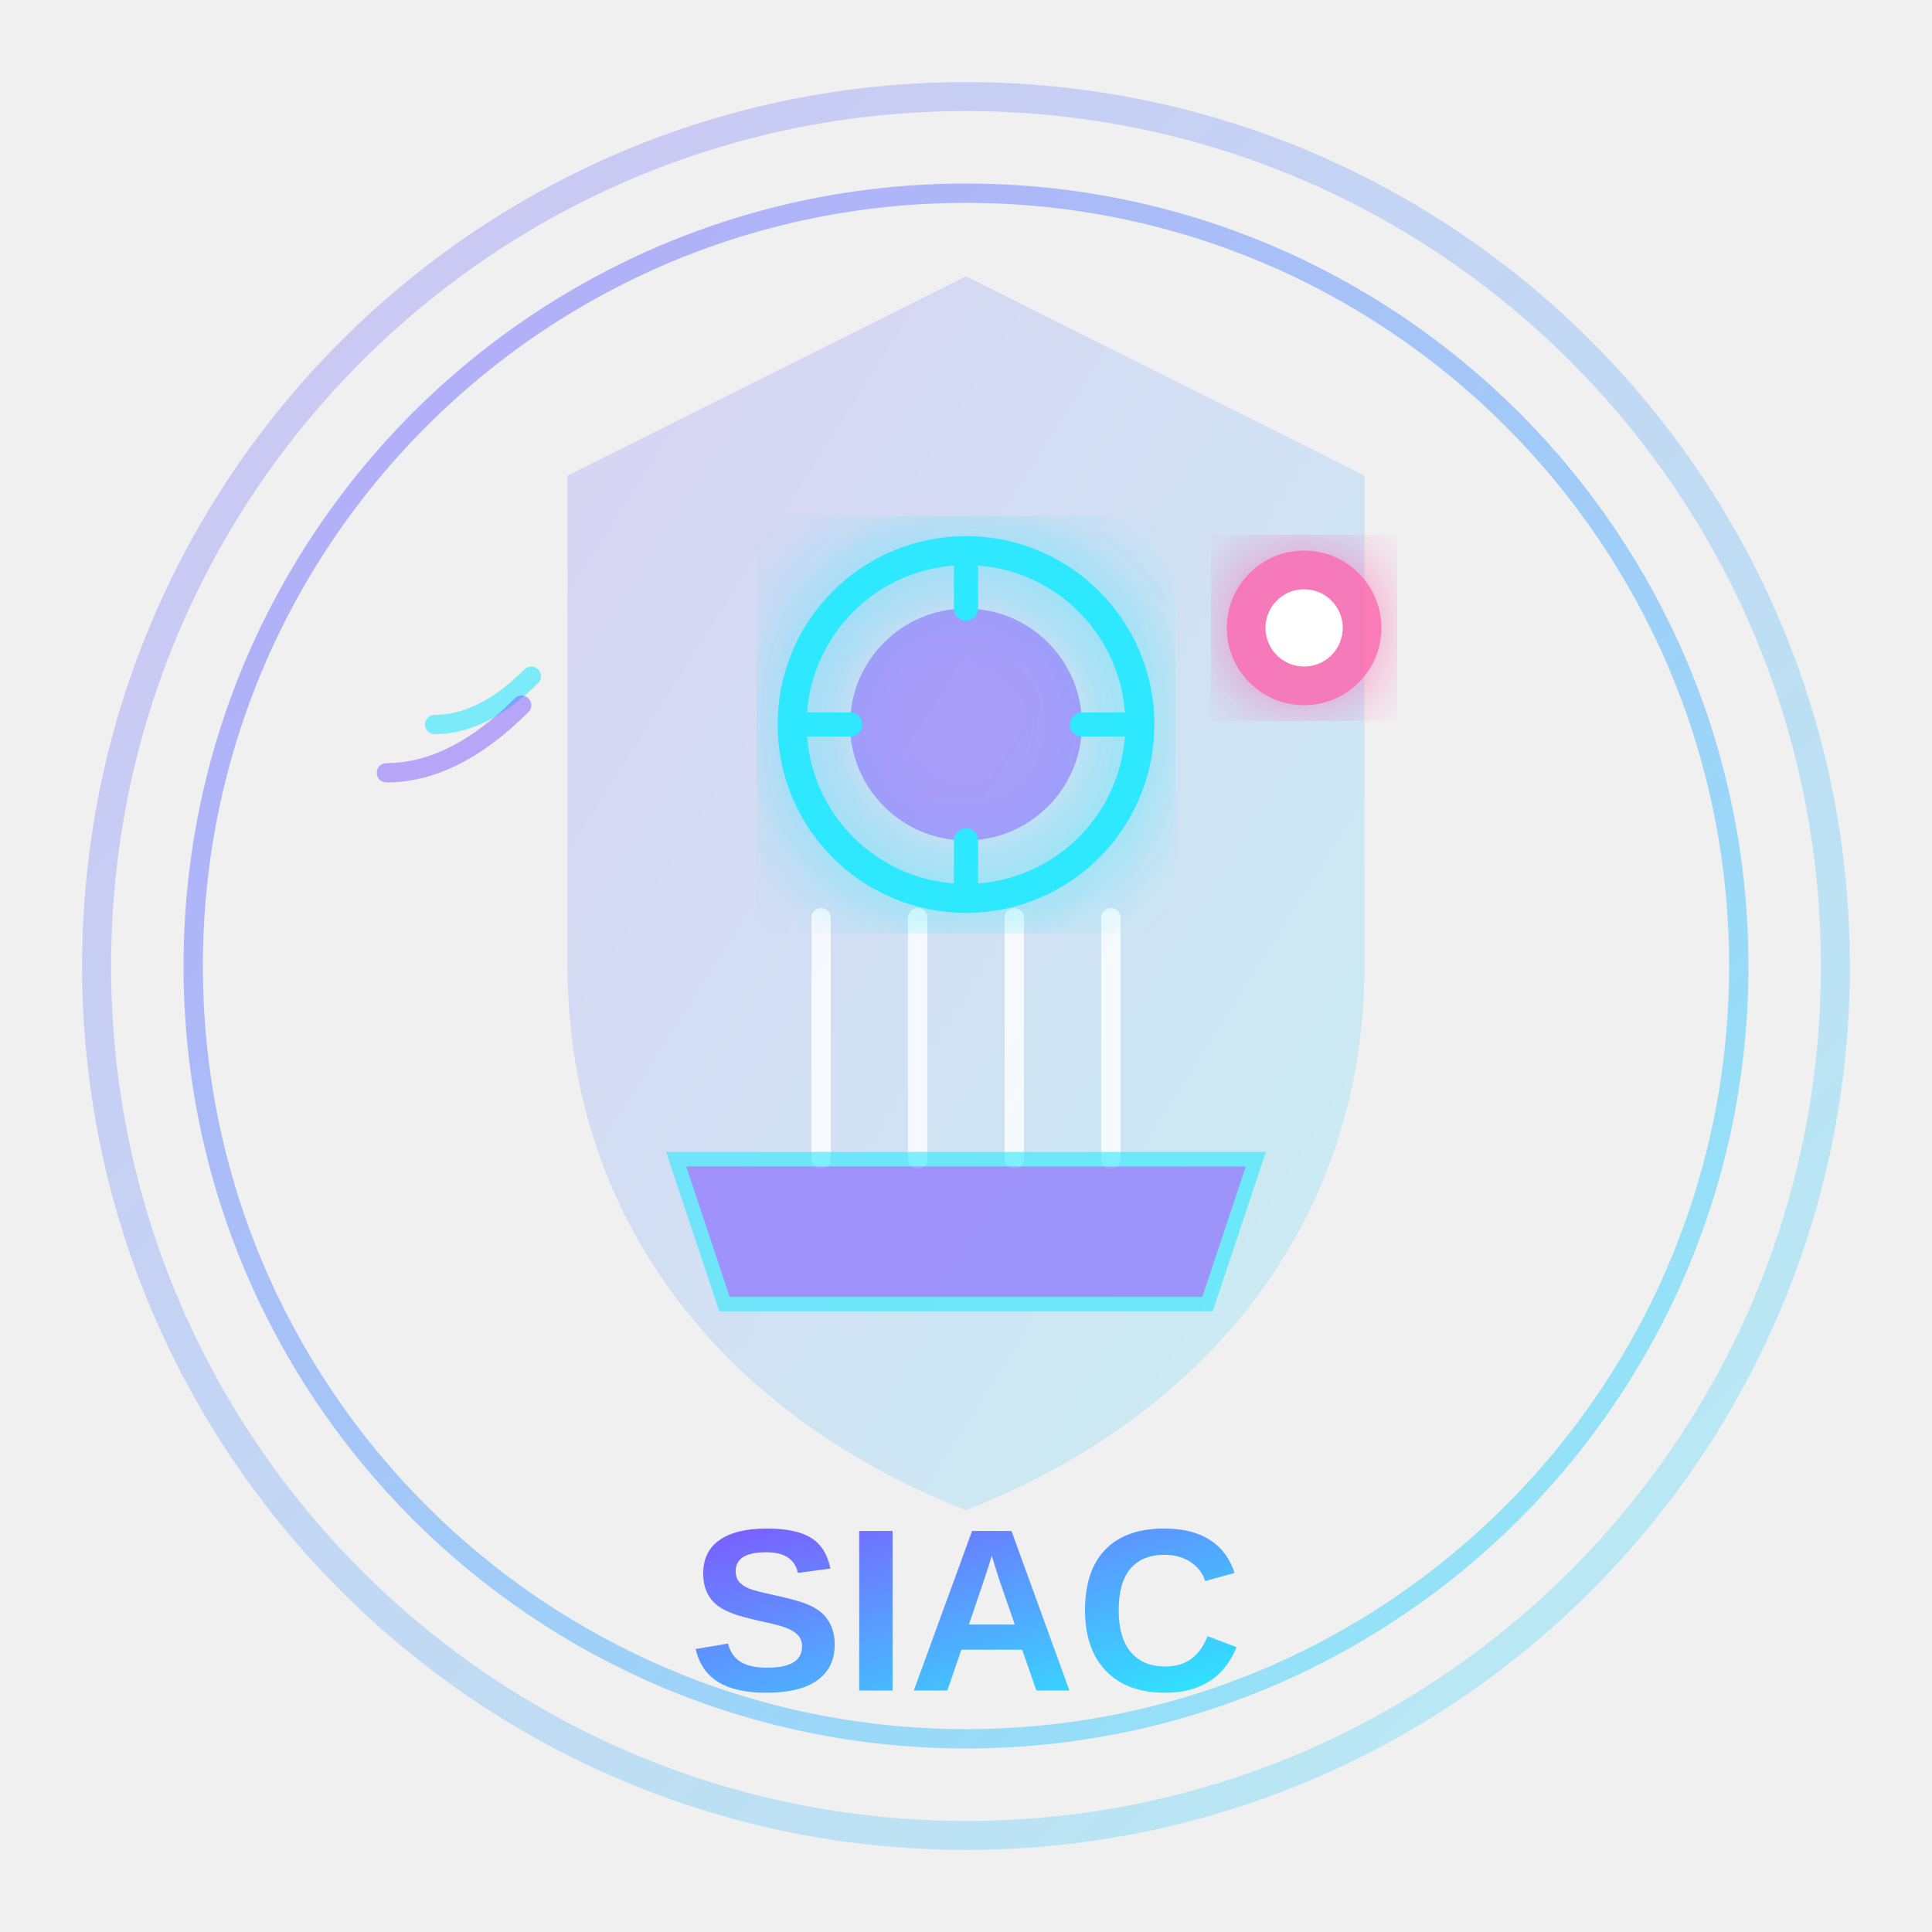
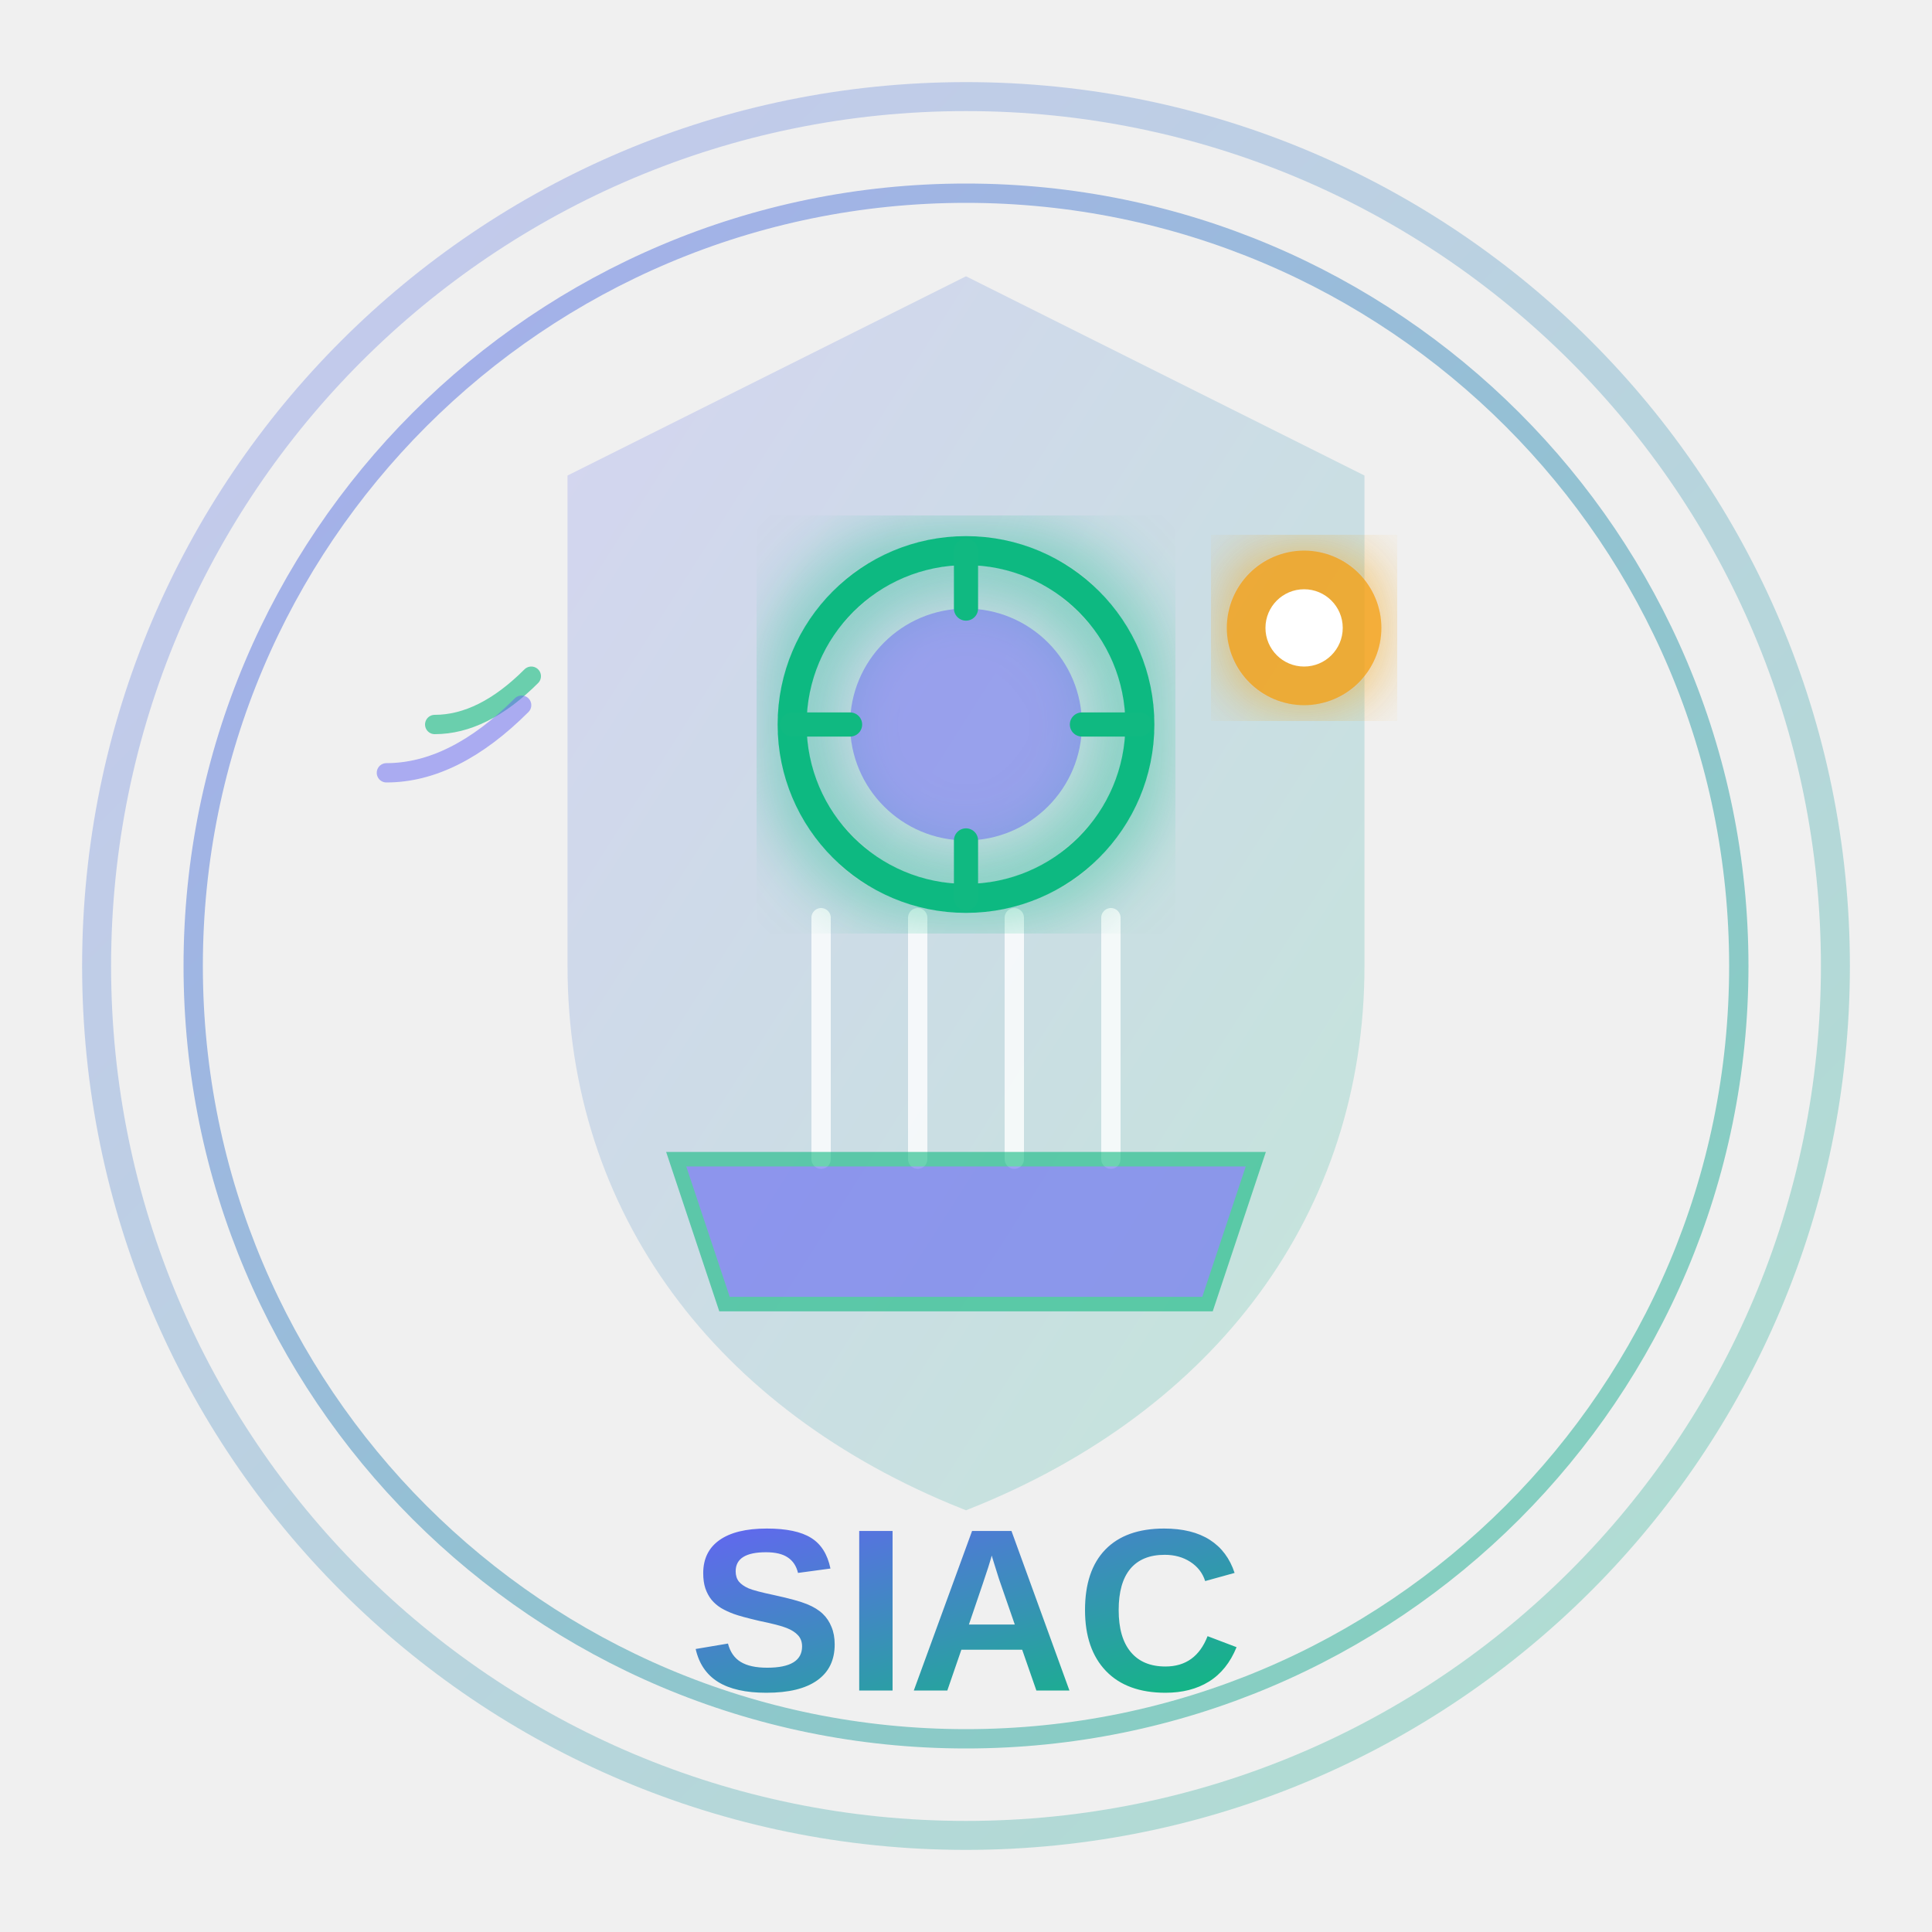
<svg xmlns="http://www.w3.org/2000/svg" width="200" height="200" viewBox="0 0 200 200" fill="none">
  <defs>
    <linearGradient id="logoGrad" x1="0%" y1="0%" x2="100%" y2="100%">
-       <stop offset="0%" style="stop-color:#7d5bff;stop-opacity:1" />
-       <stop offset="100%" style="stop-color:#2de8ff;stop-opacity:1" />
+       <stop offset="0%" style="stop-color:#6366F1;stop-opacity:1" />
+       <stop offset="100%" style="stop-color:#10B981;stop-opacity:1" />
    </linearGradient>
    <filter id="glow">
      <feGaussianBlur stdDeviation="4" result="coloredBlur" />
      <feMerge>
        <feMergeNode in="coloredBlur" />
        <feMergeNode in="SourceGraphic" />
      </feMerge>
    </filter>
  </defs>
  <circle cx="100" cy="100" r="90" stroke="url(#logoGrad)" stroke-width="3" fill="none" opacity="0.3" />
  <circle cx="100" cy="100" r="80" stroke="url(#logoGrad)" stroke-width="2" fill="none" opacity="0.5" />
  <path d="M100 30 L140 50 L140 100 C140 125 125 145 100 155 C75 145 60 125 60 100 L60 50 Z" fill="url(#logoGrad)" opacity="0.2" stroke="url(#logoGrad)" stroke-width="2.5" />
  <path d="M85 95 L85 120 M95 95 L95 120 M105 95 L105 120 M115 95 L115 120" stroke="#fff" stroke-width="2" stroke-linecap="round" opacity="0.8" />
-   <path d="M70 120 L130 120 L125 135 L75 135 Z" fill="#7d5bff" opacity="0.6" stroke="#2de8ff" stroke-width="1.5" />
-   <circle cx="100" cy="75" r="18" stroke="#2de8ff" stroke-width="3" fill="none" filter="url(#glow)" />
-   <circle cx="100" cy="75" r="12" fill="#7d5bff" opacity="0.5" />
-   <path d="M82 75 L88 75 M112 75 L118 75 M100 57 L100 63 M100 87 L100 93" stroke="#2de8ff" stroke-width="2.5" stroke-linecap="round" />
-   <circle cx="135" cy="65" r="8" fill="#ff5faa" opacity="0.8" filter="url(#glow)" />
+   <path d="M70 120 L130 120 L125 135 L75 135 Z" fill="#6366F1" opacity="0.6" stroke="#10B981" stroke-width="1.5" />
+   <circle cx="100" cy="75" r="18" stroke="#10B981" stroke-width="3" fill="none" filter="url(#glow)" />
+   <circle cx="100" cy="75" r="12" fill="#6366F1" opacity="0.5" />
+   <path d="M82 75 L88 75 M112 75 L118 75 M100 57 L100 63 M100 87 L100 93" stroke="#10B981" stroke-width="2.5" stroke-linecap="round" />
+   <circle cx="135" cy="65" r="8" fill="#F59E0B" opacity="0.8" filter="url(#glow)" />
  <circle cx="135" cy="65" r="4" fill="#fff" />
-   <path d="M45 75 Q50 75 55 70" stroke="#2de8ff" stroke-width="2" stroke-linecap="round" opacity="0.6" fill="none" />
-   <path d="M40 80 Q47 80 54 73" stroke="#7d5bff" stroke-width="2" stroke-linecap="round" opacity="0.5" fill="none" />
+   <path d="M45 75 Q50 75 55 70" stroke="#10B981" stroke-width="2" stroke-linecap="round" opacity="0.6" fill="none" />
+   <path d="M40 80 Q47 80 54 73" stroke="#6366F1" stroke-width="2" stroke-linecap="round" opacity="0.5" fill="none" />
  <text x="100" y="175" font-family="Arial, sans-serif" font-size="24" font-weight="bold" fill="url(#logoGrad)" text-anchor="middle">SIAC</text>
</svg>
